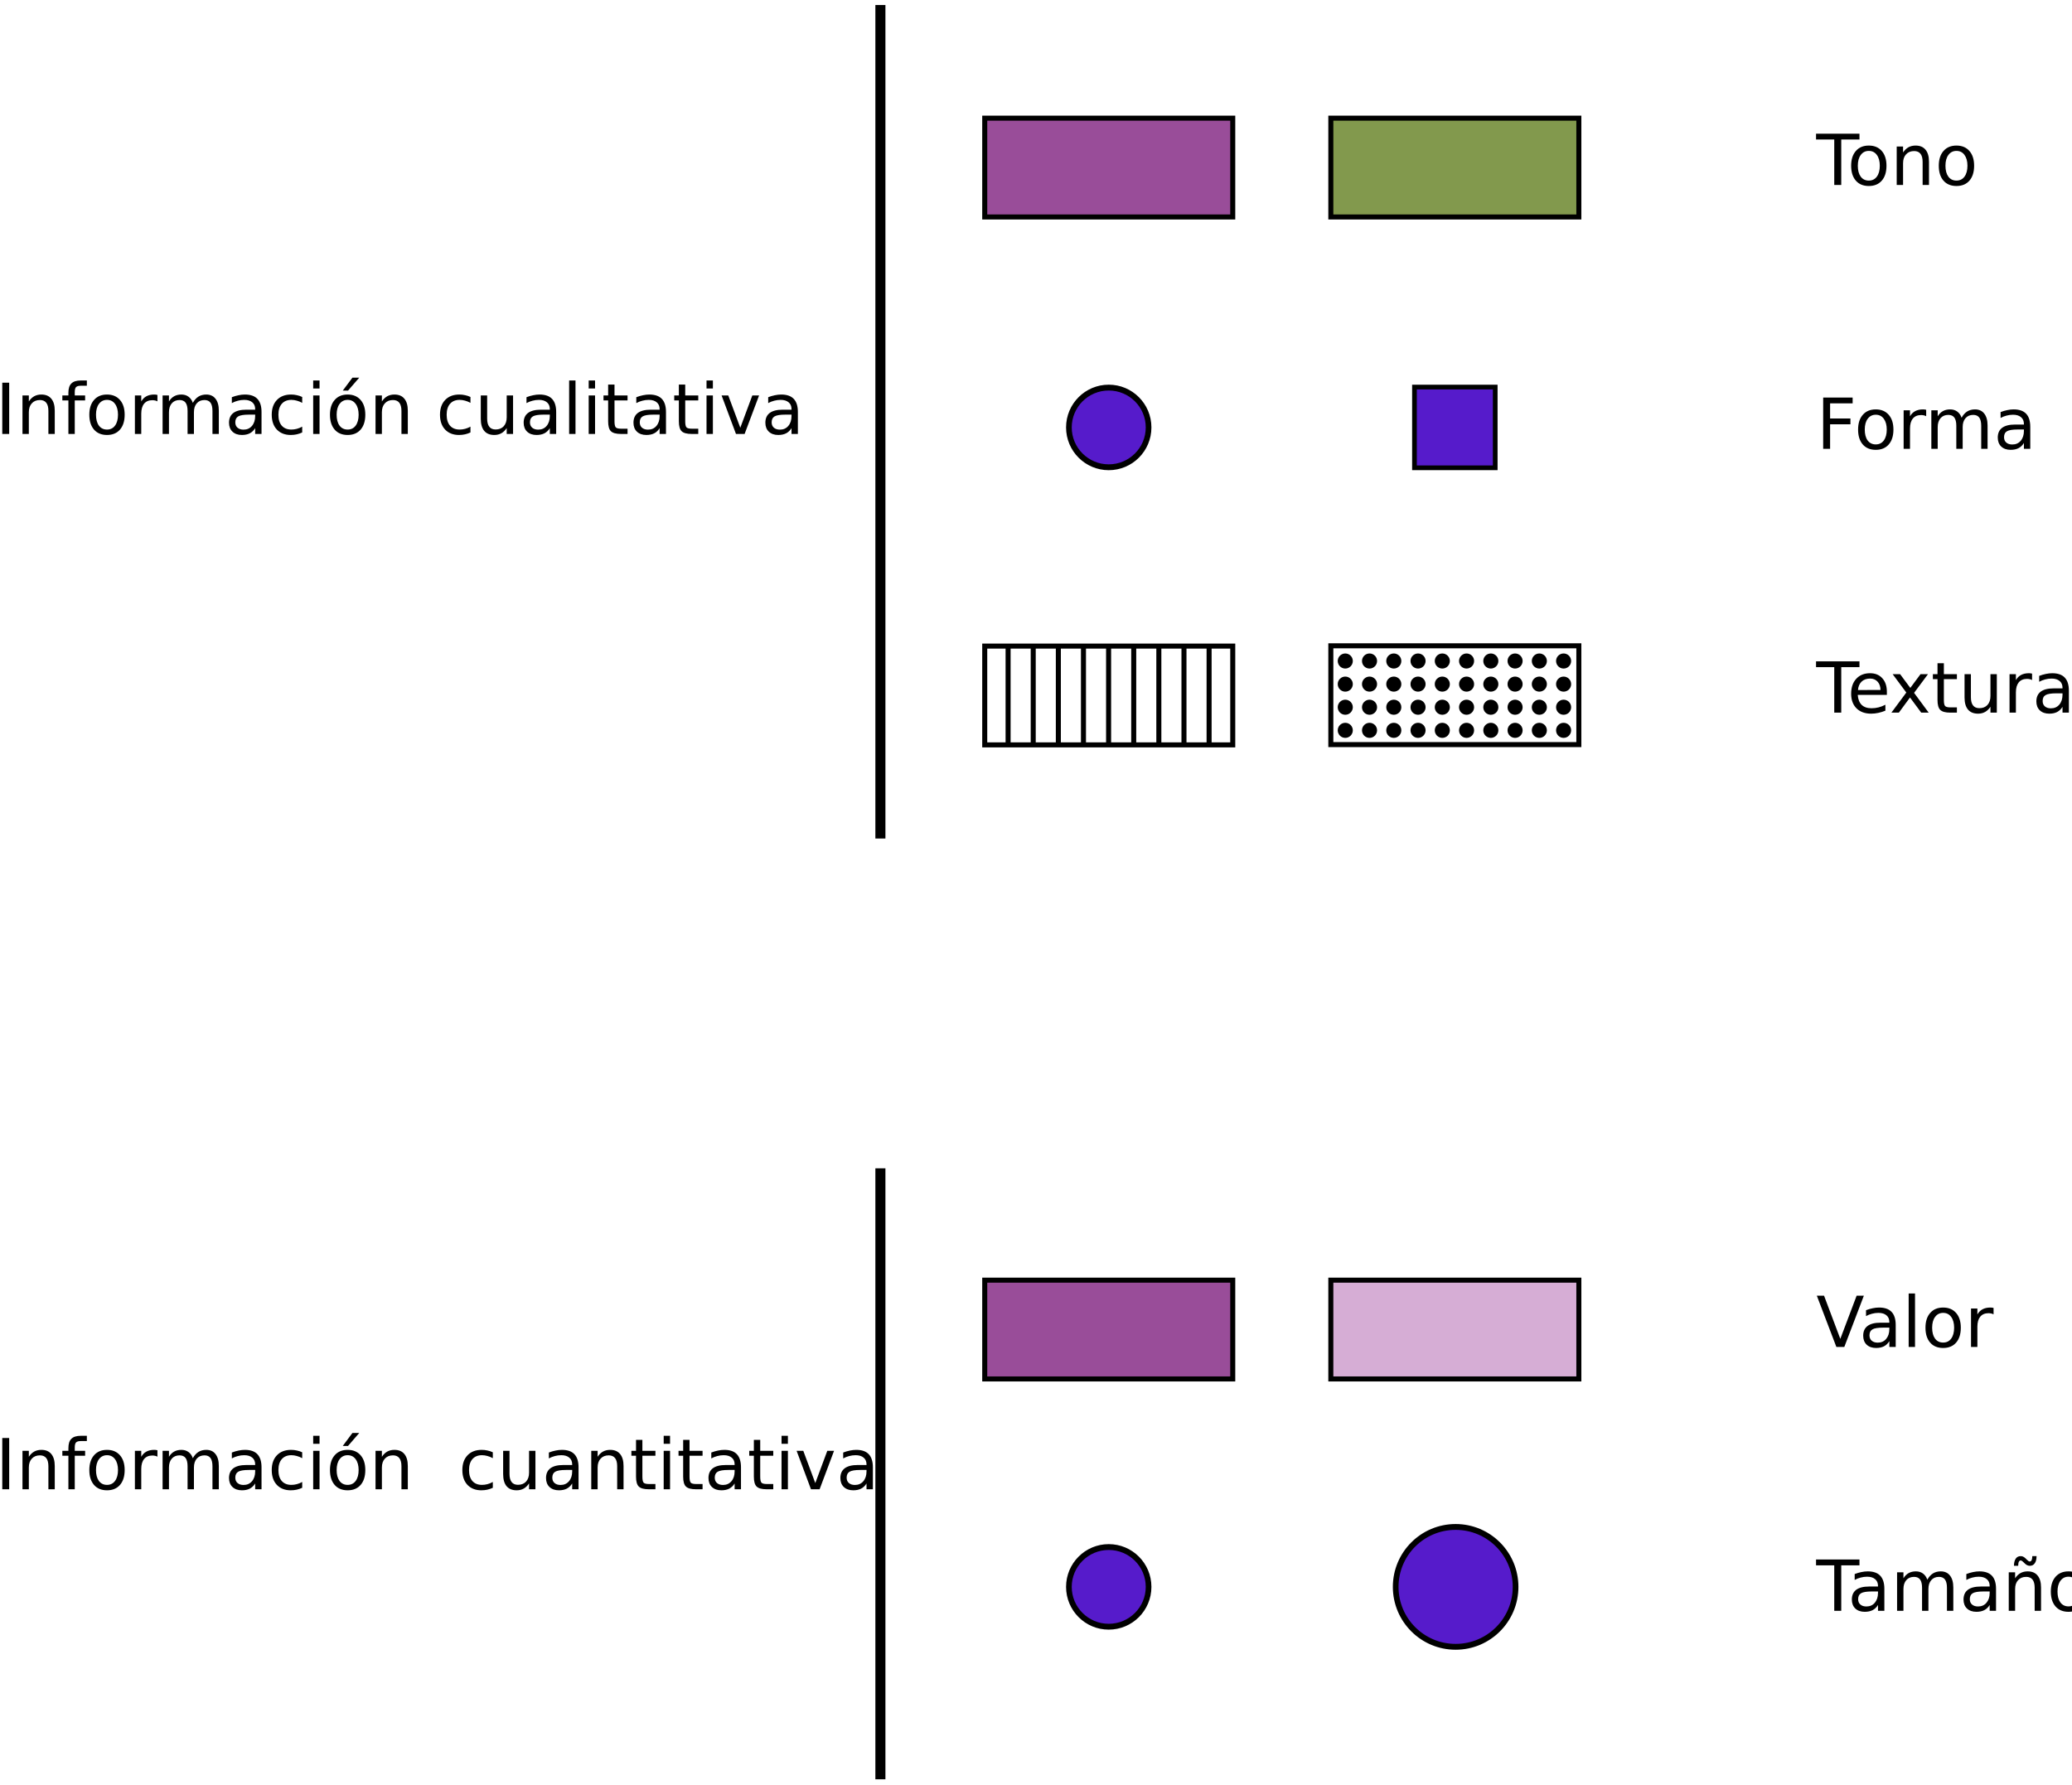
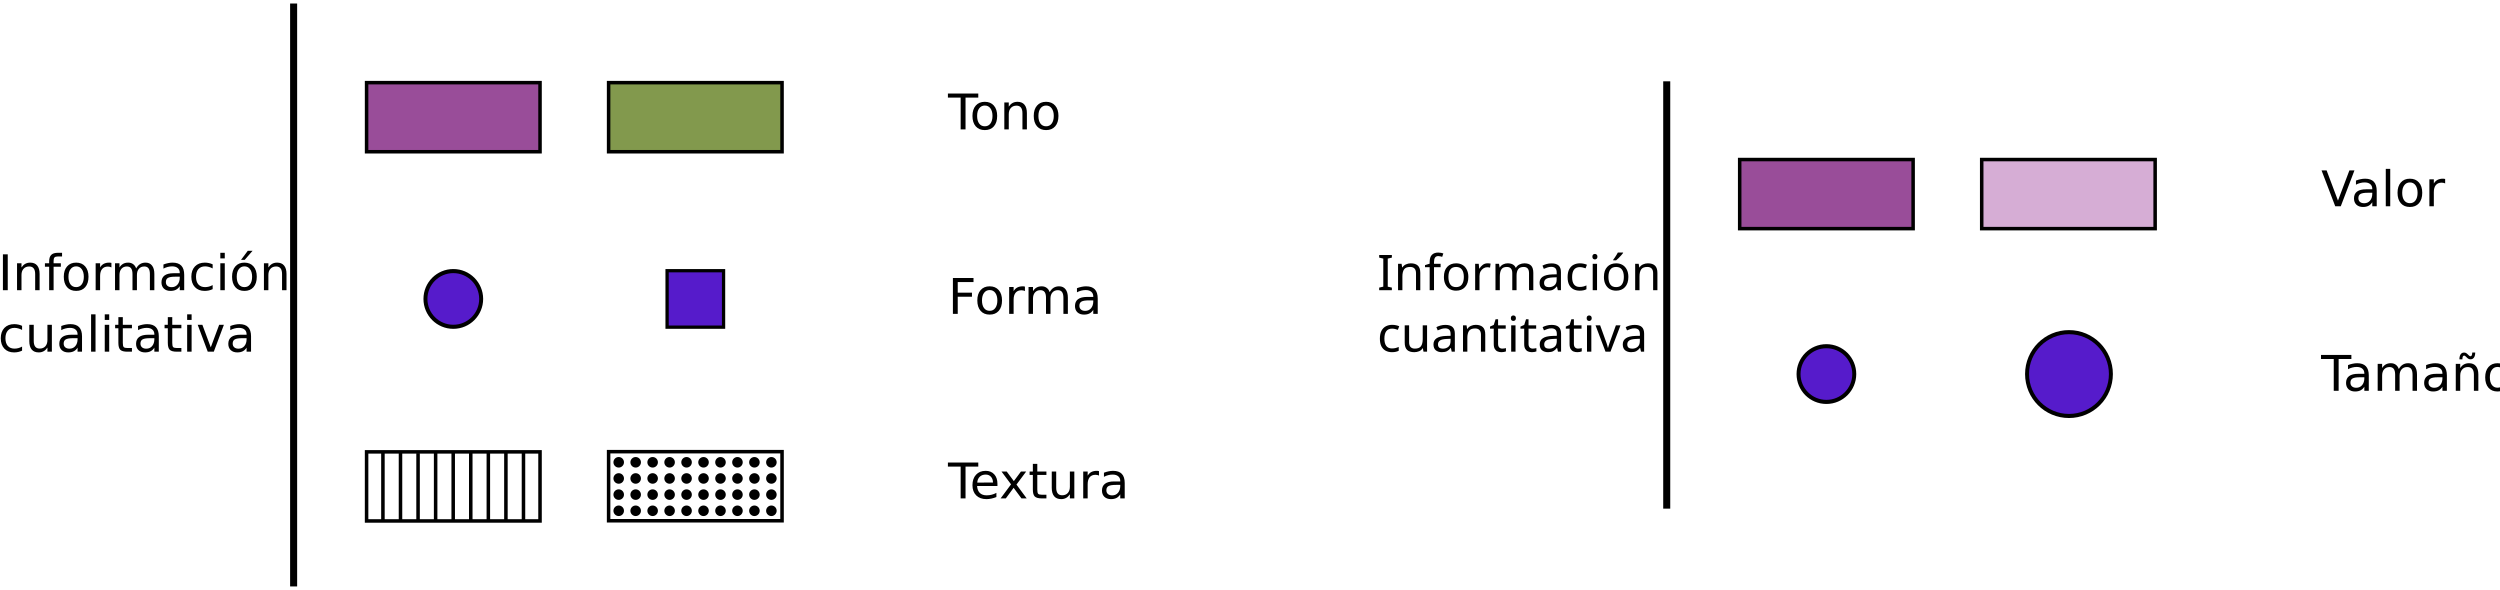
- <svg xmlns="http://www.w3.org/2000/svg" width="412.255" height="355.065" id="svg2" version="1.0">
+ <svg xmlns="http://www.w3.org/2000/svg" width="711.313" height="167.856" id="svg2" version="1.0">
  <defs id="defs4">
    </defs>
-   <g id="layer1" transform="translate(-20.39875,-175.1242)">
-     <text xml:space="preserve" style="font-size:14px;font-style:normal;font-weight:normal;fill:#000000;fill-opacity:1;stroke:none;stroke-width:1px;stroke-linecap:butt;stroke-linejoin:miter;stroke-opacity:1;font-family:Bitstream Vera Sans" x="19.476" y="261.475" id="text2383">
-       <tspan id="tspan2385" x="19.476" y="261.475">Información cualitativa</tspan>
-       <tspan x="19.476" y="278.975" id="tspan2387" />
-       <tspan x="19.476" y="296.475" id="tspan2389" />
-       <tspan x="19.476" y="313.975" id="tspan2391" />
-       <tspan x="19.476" y="331.475" id="tspan2393" />
-       <tspan x="19.476" y="348.975" id="tspan2395" />
-       <tspan x="19.476" y="366.475" id="tspan2397" />
-       <tspan x="19.476" y="383.975" id="tspan2399" />
-       <tspan x="19.476" y="401.475" id="tspan2401" />
-       <tspan x="19.476" y="418.975" id="tspan2403" />
-       <tspan x="19.476" y="436.475" id="tspan2405" />
-       <tspan x="19.476" y="453.975" id="tspan3836" />
-       <tspan x="19.476" y="471.475" id="tspan3838">Información  cuantitativa</tspan>
+   <g id="layer1" transform="translate(-32.02277,-179.1242)">
+     <text xml:space="preserve" style="font-size:14px;font-style:normal;font-weight:normal;fill:#000000;fill-opacity:1;stroke:none;font-family:Bitstream Vera Sans" x="31.476" y="261.689" id="text2383">
+       <tspan id="tspan2385" x="31.476" y="261.689">Información </tspan>
+       <tspan x="31.476" y="279.189" id="tspan3079">cualitativa</tspan>
+       <tspan x="31.476" y="296.689" id="tspan2387" />
+       <tspan x="31.476" y="314.189" id="tspan2389" />
+       <tspan x="31.476" y="331.689" id="tspan2391" />
+       <tspan x="31.476" y="349.189" id="tspan2393" />
+       <tspan x="31.476" y="366.689" id="tspan2395" />
+       <tspan x="31.476" y="384.189" id="tspan2397" />
+       <tspan x="31.476" y="401.689" id="tspan2399" />
+       <tspan x="31.476" y="419.189" id="tspan2401" />
+       <tspan x="31.476" y="436.689" id="tspan3081" />
    </text>
-     <g id="g3605">
-       <rect y="198.639" x="216.326" height="19.659" width="49.348" id="rect2407" style="opacity:1;fill:#994d99;fill-opacity:1;fill-rule:evenodd;stroke:#000000;stroke-width:1;stroke-linecap:butt;stroke-miterlimit:4;stroke-dasharray:none;stroke-dashoffset:0;stroke-opacity:1" />
-       <rect y="198.639" x="285.187" height="19.659" width="49.348" id="rect3181" style="opacity:1;fill:#82994d;fill-opacity:1;fill-rule:evenodd;stroke:#000000;stroke-width:1;stroke-linecap:butt;stroke-miterlimit:4;stroke-dasharray:none;stroke-dashoffset:0;stroke-opacity:1" />
-       <rect y="252.146" x="301.828" height="16.066" width="16.066" id="rect3189" style="opacity:1;fill:#561bcb;fill-opacity:1;fill-rule:evenodd;stroke:#000000;stroke-width:0.934;stroke-linecap:butt;stroke-miterlimit:4;stroke-dasharray:none;stroke-dashoffset:0;stroke-opacity:1" />
-       <path transform="matrix(1.129061,0,0,1.162269,-8.820909,-107.2746)" d="M 228.285,316.152 A 7.021,6.82 0 1 1 214.243,316.152 A 7.021,6.82 0 1 1 228.285,316.152 z" id="path3191" style="opacity:1;fill:#561bcb;fill-opacity:1;fill-rule:evenodd;stroke:#000000;stroke-width:1;stroke-linecap:butt;stroke-miterlimit:4;stroke-dasharray:none;stroke-dashoffset:0;stroke-opacity:1" />
-       <text id="text3193" y="211.932" x="381.774" style="font-size:14px;font-style:normal;font-weight:normal;fill:#000000;fill-opacity:1;stroke:none;stroke-width:1px;stroke-linecap:butt;stroke-linejoin:miter;stroke-opacity:1;font-family:Bitstream Vera Sans" xml:space="preserve">
-         <tspan y="211.932" x="381.774" id="tspan3195">Tono</tspan>
-         <tspan id="tspan3197" y="229.432" x="381.774" />
-         <tspan id="tspan3199" y="246.932" x="381.774" />
-         <tspan id="tspan3201" y="264.432" x="381.774">Forma</tspan>
-         <tspan id="tspan3203" y="281.932" x="381.774" />
-         <tspan id="tspan3205" y="299.432" x="381.774" />
-         <tspan id="tspan3207" y="316.932" x="381.774">Textura</tspan>
-       </text>
-       <g transform="translate(0,4.156772)" id="g3450">
-         <g id="g3438">
-           <rect y="299.533" x="216.326" height="19.659" width="49.348" id="rect3209" style="opacity:1;fill:none;fill-opacity:1;fill-rule:evenodd;stroke:#000000;stroke-width:1;stroke-linecap:butt;stroke-miterlimit:4;stroke-dasharray:none;stroke-dashoffset:0;stroke-opacity:1" />
-           <path id="path3211" d="M 220.975,299.421 L 220.975,319.184" style="fill:none;fill-rule:evenodd;stroke:#000000;stroke-width:1px;stroke-linecap:butt;stroke-linejoin:miter;stroke-opacity:1" />
-           <path id="path3215" d="M 225.974,299.608 L 225.974,319.184" style="fill:none;fill-rule:evenodd;stroke:#000000;stroke-width:1px;stroke-linecap:butt;stroke-linejoin:miter;stroke-opacity:1" />
-           <path id="path3217" d="M 230.972,299.888 L 230.972,319.184" style="fill:none;fill-rule:evenodd;stroke:#000000;stroke-width:1px;stroke-linecap:butt;stroke-linejoin:miter;stroke-opacity:1" />
-           <path id="path3219" d="M 235.971,299.701 L 235.971,319.184" style="fill:none;fill-rule:evenodd;stroke:#000000;stroke-width:1px;stroke-linecap:butt;stroke-linejoin:miter;stroke-opacity:1" />
-           <path id="path3223" d="M 240.97,299.701 L 240.97,319.184" style="fill:none;fill-rule:evenodd;stroke:#000000;stroke-width:1px;stroke-linecap:butt;stroke-linejoin:miter;stroke-opacity:1" />
-           <path id="path3225" d="M 245.969,299.701 L 245.969,319.184" style="fill:none;fill-rule:evenodd;stroke:#000000;stroke-width:1px;stroke-linecap:butt;stroke-linejoin:miter;stroke-opacity:1" />
-           <path id="path3227" d="M 250.968,299.701 L 250.968,319.184" style="fill:none;fill-rule:evenodd;stroke:#000000;stroke-width:1px;stroke-linecap:butt;stroke-linejoin:miter;stroke-opacity:1" />
-           <path id="path3229" d="M 255.967,299.515 L 255.967,319.184" style="fill:none;fill-rule:evenodd;stroke:#000000;stroke-width:1px;stroke-linecap:butt;stroke-linejoin:miter;stroke-opacity:1" />
-           <path id="path3231" d="M 260.966,299.515 L 260.966,319.184" style="fill:none;fill-rule:evenodd;stroke:#000000;stroke-width:1px;stroke-linecap:butt;stroke-linejoin:miter;stroke-opacity:1" />
+     <g id="g3103" transform="translate(-80,4)">
+       <g id="g3605">
+         <rect style="fill:#994d99;fill-opacity:1;fill-rule:evenodd;stroke:#000000;stroke-width:1;stroke-linecap:butt;stroke-miterlimit:4;stroke-opacity:1;stroke-dasharray:none;stroke-dashoffset:0" id="rect2407" width="49.348" height="19.659" x="216.326" y="198.639" />
+         <rect style="fill:#82994d;fill-opacity:1;fill-rule:evenodd;stroke:#000000;stroke-width:1;stroke-linecap:butt;stroke-miterlimit:4;stroke-opacity:1;stroke-dasharray:none;stroke-dashoffset:0" id="rect3181" width="49.348" height="19.659" x="285.187" y="198.639" />
+         <rect style="fill:#561bcb;fill-opacity:1;fill-rule:evenodd;stroke:#000000;stroke-width:0.934;stroke-linecap:butt;stroke-miterlimit:4;stroke-opacity:1;stroke-dasharray:none;stroke-dashoffset:0" id="rect3189" width="16.066" height="16.066" x="301.828" y="252.146" />
+         <path style="fill:#561bcb;fill-opacity:1;fill-rule:evenodd;stroke:#000000;stroke-width:1;stroke-linecap:butt;stroke-miterlimit:4;stroke-opacity:1;stroke-dasharray:none;stroke-dashoffset:0" id="path3191" d="m 228.285,316.152 c 0,3.767 -3.143,6.82 -7.021,6.82 -3.878,0 -7.021,-3.054 -7.021,-6.82 0,-3.767 3.143,-6.82 7.021,-6.82 3.878,0 7.021,3.054 7.021,6.82 z" transform="matrix(1.129061,0,0,1.162269,-8.820909,-107.2746)" />
+         <text xml:space="preserve" style="font-size:14px;font-style:normal;font-weight:normal;fill:#000000;fill-opacity:1;stroke:none;font-family:Bitstream Vera Sans" x="381.774" y="211.932" id="text3193">
+           <tspan id="tspan3195" x="381.774" y="211.932">Tono</tspan>
+           <tspan x="381.774" y="229.432" id="tspan3197" />
+           <tspan x="381.774" y="246.932" id="tspan3199" />
+           <tspan x="381.774" y="264.432" id="tspan3201">Forma</tspan>
+           <tspan x="381.774" y="281.932" id="tspan3203" />
+           <tspan x="381.774" y="299.432" id="tspan3205" />
+           <tspan x="381.774" y="316.932" id="tspan3207">Textura</tspan>
+         </text>
+         <g id="g3450" transform="translate(0,4.156772)">
+           <g id="g3438">
+             <rect style="fill:none;stroke:#000000;stroke-width:1;stroke-linecap:butt;stroke-miterlimit:4;stroke-opacity:1;stroke-dasharray:none;stroke-dashoffset:0" id="rect3209" width="49.348" height="19.659" x="216.326" y="299.533" />
+             <path style="fill:none;stroke:#000000;stroke-width:1px;stroke-linecap:butt;stroke-linejoin:miter;stroke-opacity:1" d="m 220.975,299.421 0,19.763" id="path3211" />
+             <path style="fill:none;stroke:#000000;stroke-width:1px;stroke-linecap:butt;stroke-linejoin:miter;stroke-opacity:1" d="m 225.974,299.608 0,19.576" id="path3215" />
+             <path style="fill:none;stroke:#000000;stroke-width:1px;stroke-linecap:butt;stroke-linejoin:miter;stroke-opacity:1" d="m 230.972,299.888 0,19.297" id="path3217" />
+             <path style="fill:none;stroke:#000000;stroke-width:1px;stroke-linecap:butt;stroke-linejoin:miter;stroke-opacity:1" d="m 235.971,299.701 0,19.483" id="path3219" />
+             <path style="fill:none;stroke:#000000;stroke-width:1px;stroke-linecap:butt;stroke-linejoin:miter;stroke-opacity:1" d="m 240.97,299.701 0,19.483" id="path3223" />
+             <path style="fill:none;stroke:#000000;stroke-width:1px;stroke-linecap:butt;stroke-linejoin:miter;stroke-opacity:1" d="m 245.969,299.701 0,19.483" id="path3225" />
+             <path style="fill:none;stroke:#000000;stroke-width:1px;stroke-linecap:butt;stroke-linejoin:miter;stroke-opacity:1" d="m 250.968,299.701 0,19.483" id="path3227" />
+             <path style="fill:none;stroke:#000000;stroke-width:1px;stroke-linecap:butt;stroke-linejoin:miter;stroke-opacity:1" d="m 255.967,299.515 0,19.669" id="path3229" />
+             <path style="fill:none;stroke:#000000;stroke-width:1px;stroke-linecap:butt;stroke-linejoin:miter;stroke-opacity:1" d="m 260.966,299.515 0,19.669" id="path3231" />
+           </g>
+         </g>
+         <g id="g3391" transform="translate(70.48463,-21.94118)">
+           <rect y="325.575" x="214.702" height="19.659" width="49.348" id="rect3233" style="fill:none;stroke:#000000;stroke-width:1;stroke-linecap:butt;stroke-miterlimit:4;stroke-opacity:1;stroke-dasharray:none;stroke-dashoffset:0" />
+           <g transform="translate(-0.1864407,-0.9322034)" id="g3313">
+             <path id="path3293" style="fill:#000000;stroke:none" d="m 219.263,329.718 c 0,0.828 -0.672,1.5 -1.5,1.5 -0.828,0 -1.5,-0.672 -1.5,-1.5 0,-0.828 0.672,-1.5 1.5,-1.5 0.828,0 1.5,0.672 1.5,1.5 z" transform="translate(0,-0.1864319)" />
+             <path id="path3295" style="fill:#000000;stroke:none" d="m 225.042,329.532 c 0,0.828 -0.672,1.5 -1.5,1.5 -0.828,0 -1.5,-0.672 -1.5,-1.5 0,-0.828 0.672,-1.5 1.5,-1.5 0.828,0 1.5,0.672 1.5,1.5 z" transform="translate(-0.95292,0)" />
+             <path id="path3297" style="fill:#000000;stroke:none" d="m 229.517,330.091 c 0,0.828 -0.672,1.5 -1.5,1.5 -0.828,0 -1.5,-0.672 -1.5,-1.5 0,-0.828 0.672,-1.5 1.5,-1.5 0.828,0 1.5,0.672 1.5,1.5 z" transform="translate(-0.6007557,-0.5593262)" />
+             <path id="path3299" style="fill:#000000;stroke:none" d="m 234.364,330.091 c 0,0.828 -0.672,1.5 -1.5,1.5 -0.828,0 -1.5,-0.672 -1.5,-1.5 0,-0.828 0.672,-1.5 1.5,-1.5 0.828,0 1.5,0.672 1.5,1.5 z" transform="translate(-0.6214705,-0.5593262)" />
+             <path id="path3301" style="fill:#000000;stroke:none" d="m 239.212,330.091 c 0,0.828 -0.672,1.5 -1.5,1.5 -0.828,0 -1.5,-0.672 -1.5,-1.5 0,-0.828 0.672,-1.5 1.5,-1.5 0.828,0 1.5,0.672 1.5,1.5 z" transform="translate(-0.64217,-0.5593262)" />
+             <path id="path3303" style="fill:#000000;stroke:none" d="m 246.11,329.905 c 0,0.828 -0.672,1.5 -1.5,1.5 -0.828,0 -1.5,-0.672 -1.5,-1.5 0,-0.828 0.672,-1.5 1.5,-1.5 0.828,0 1.5,0.672 1.5,1.5 z" transform="translate(-2.713742,-0.3728943)" />
+             <path id="path3305" style="fill:#000000;stroke:none" d="m 251.703,329.905 c 0,0.828 -0.672,1.5 -1.5,1.5 -0.828,0 -1.5,-0.672 -1.5,-1.5 0,-0.828 0.672,-1.5 1.5,-1.5 0.828,0 1.5,0.672 1.5,1.5 z" transform="translate(-3.480215,-0.3728943)" />
+             <path id="path3307" style="fill:#000000;stroke:none" d="m 255.059,329.905 c 0,0.828 -0.672,1.5 -1.5,1.5 -0.828,0 -1.5,-0.672 -1.5,-1.5 0,-0.828 0.672,-1.5 1.5,-1.5 0.828,0 1.5,0.672 1.5,1.5 z" transform="translate(-2.009414,-0.3728943)" />
+             <path id="path3309" style="fill:#000000;stroke:none" d="m 258.788,329.905 c 0,0.828 -0.672,1.5 -1.5,1.5 -0.828,0 -1.5,-0.672 -1.5,-1.5 0,-0.828 0.672,-1.5 1.5,-1.5 0.828,0 1.5,0.672 1.5,1.5 z" transform="translate(-0.9114914,-0.3728943)" />
+             <path id="path3311" style="fill:#000000;stroke:none" d="m 262.703,329.905 c 0,0.828 -0.672,1.5 -1.5,1.5 -0.828,0 -1.5,-0.672 -1.5,-1.5 0,-0.828 0.672,-1.5 1.5,-1.5 0.828,0 1.5,0.672 1.5,1.5 z" transform="translate(0,-0.3728943)" />
+           </g>
+           <g transform="translate(-0.1864407,3.66667)" id="g3325">
+             <path id="path3327" style="fill:#000000;stroke:none" d="m 219.263,329.718 c 0,0.828 -0.672,1.5 -1.5,1.5 -0.828,0 -1.5,-0.672 -1.5,-1.5 0,-0.828 0.672,-1.5 1.5,-1.5 0.828,0 1.5,0.672 1.5,1.5 z" transform="translate(0,-0.1864319)" />
+             <path id="path3329" style="fill:#000000;stroke:none" d="m 225.042,329.532 c 0,0.828 -0.672,1.5 -1.5,1.5 -0.828,0 -1.5,-0.672 -1.5,-1.5 0,-0.828 0.672,-1.5 1.5,-1.5 0.828,0 1.5,0.672 1.5,1.5 z" transform="translate(-0.95292,0)" />
+             <path id="path3331" style="fill:#000000;stroke:none" d="m 229.517,330.091 c 0,0.828 -0.672,1.5 -1.5,1.5 -0.828,0 -1.5,-0.672 -1.5,-1.5 0,-0.828 0.672,-1.5 1.5,-1.5 0.828,0 1.5,0.672 1.5,1.5 z" transform="translate(-0.6007557,-0.5593262)" />
+             <path id="path3333" style="fill:#000000;stroke:none" d="m 234.364,330.091 c 0,0.828 -0.672,1.5 -1.5,1.5 -0.828,0 -1.5,-0.672 -1.5,-1.5 0,-0.828 0.672,-1.5 1.5,-1.5 0.828,0 1.5,0.672 1.5,1.5 z" transform="translate(-0.6214705,-0.5593262)" />
+             <path id="path3335" style="fill:#000000;stroke:none" d="m 239.212,330.091 c 0,0.828 -0.672,1.5 -1.5,1.5 -0.828,0 -1.5,-0.672 -1.5,-1.5 0,-0.828 0.672,-1.5 1.5,-1.5 0.828,0 1.5,0.672 1.5,1.5 z" transform="translate(-0.64217,-0.5593262)" />
+             <path id="path3337" style="fill:#000000;stroke:none" d="m 246.11,329.905 c 0,0.828 -0.672,1.5 -1.5,1.5 -0.828,0 -1.5,-0.672 -1.5,-1.5 0,-0.828 0.672,-1.5 1.5,-1.5 0.828,0 1.5,0.672 1.5,1.5 z" transform="translate(-2.713742,-0.3728943)" />
+             <path id="path3339" style="fill:#000000;stroke:none" d="m 251.703,329.905 c 0,0.828 -0.672,1.5 -1.5,1.5 -0.828,0 -1.5,-0.672 -1.5,-1.5 0,-0.828 0.672,-1.5 1.5,-1.5 0.828,0 1.5,0.672 1.5,1.5 z" transform="translate(-3.480215,-0.3728943)" />
+             <path id="path3341" style="fill:#000000;stroke:none" d="m 255.059,329.905 c 0,0.828 -0.672,1.5 -1.5,1.5 -0.828,0 -1.5,-0.672 -1.5,-1.5 0,-0.828 0.672,-1.5 1.5,-1.5 0.828,0 1.5,0.672 1.5,1.5 z" transform="translate(-2.009414,-0.3728943)" />
+             <path id="path3343" style="fill:#000000;stroke:none" d="m 258.788,329.905 c 0,0.828 -0.672,1.5 -1.5,1.5 -0.828,0 -1.5,-0.672 -1.5,-1.5 0,-0.828 0.672,-1.5 1.5,-1.5 0.828,0 1.5,0.672 1.5,1.5 z" transform="translate(-0.9114914,-0.3728943)" />
+             <path id="path3345" style="fill:#000000;stroke:none" d="m 262.703,329.905 c 0,0.828 -0.672,1.5 -1.5,1.5 -0.828,0 -1.5,-0.672 -1.5,-1.5 0,-0.828 0.672,-1.5 1.5,-1.5 0.828,0 1.5,0.672 1.5,1.5 z" transform="translate(0,-0.3728943)" />
+           </g>
+           <g transform="translate(-0.1864407,8.265516)" id="g3347">
+             <path id="path3349" style="fill:#000000;stroke:none" d="m 219.263,329.718 c 0,0.828 -0.672,1.5 -1.5,1.5 -0.828,0 -1.5,-0.672 -1.5,-1.5 0,-0.828 0.672,-1.5 1.5,-1.5 0.828,0 1.5,0.672 1.5,1.5 z" transform="translate(0,-0.1864319)" />
+             <path id="path3351" style="fill:#000000;stroke:none" d="m 225.042,329.532 c 0,0.828 -0.672,1.5 -1.5,1.5 -0.828,0 -1.5,-0.672 -1.5,-1.5 0,-0.828 0.672,-1.5 1.5,-1.5 0.828,0 1.5,0.672 1.5,1.5 z" transform="translate(-0.95292,0)" />
+             <path id="path3353" style="fill:#000000;stroke:none" d="m 229.517,330.091 c 0,0.828 -0.672,1.5 -1.5,1.5 -0.828,0 -1.5,-0.672 -1.5,-1.5 0,-0.828 0.672,-1.5 1.5,-1.5 0.828,0 1.5,0.672 1.5,1.5 z" transform="translate(-0.6007557,-0.5593262)" />
+             <path id="path3355" style="fill:#000000;stroke:none" d="m 234.364,330.091 c 0,0.828 -0.672,1.5 -1.5,1.5 -0.828,0 -1.5,-0.672 -1.5,-1.5 0,-0.828 0.672,-1.5 1.5,-1.5 0.828,0 1.5,0.672 1.5,1.5 z" transform="translate(-0.6214705,-0.5593262)" />
+             <path id="path3357" style="fill:#000000;stroke:none" d="m 239.212,330.091 c 0,0.828 -0.672,1.5 -1.5,1.5 -0.828,0 -1.5,-0.672 -1.5,-1.5 0,-0.828 0.672,-1.5 1.5,-1.5 0.828,0 1.5,0.672 1.5,1.5 z" transform="translate(-0.64217,-0.5593262)" />
+             <path id="path3359" style="fill:#000000;stroke:none" d="m 246.11,329.905 c 0,0.828 -0.672,1.5 -1.5,1.5 -0.828,0 -1.5,-0.672 -1.5,-1.5 0,-0.828 0.672,-1.5 1.5,-1.5 0.828,0 1.5,0.672 1.5,1.5 z" transform="translate(-2.713742,-0.3728943)" />
+             <path id="path3361" style="fill:#000000;stroke:none" d="m 251.703,329.905 c 0,0.828 -0.672,1.5 -1.5,1.5 -0.828,0 -1.5,-0.672 -1.5,-1.5 0,-0.828 0.672,-1.5 1.5,-1.5 0.828,0 1.5,0.672 1.5,1.5 z" transform="translate(-3.480215,-0.3728943)" />
+             <path id="path3363" style="fill:#000000;stroke:none" d="m 255.059,329.905 c 0,0.828 -0.672,1.5 -1.5,1.5 -0.828,0 -1.5,-0.672 -1.5,-1.5 0,-0.828 0.672,-1.5 1.5,-1.5 0.828,0 1.5,0.672 1.5,1.5 z" transform="translate(-2.009414,-0.3728943)" />
+             <path id="path3365" style="fill:#000000;stroke:none" d="m 258.788,329.905 c 0,0.828 -0.672,1.5 -1.5,1.5 -0.828,0 -1.5,-0.672 -1.5,-1.5 0,-0.828 0.672,-1.5 1.5,-1.5 0.828,0 1.5,0.672 1.5,1.5 z" transform="translate(-0.9114914,-0.3728943)" />
+             <path id="path3367" style="fill:#000000;stroke:none" d="m 262.703,329.905 c 0,0.828 -0.672,1.5 -1.5,1.5 -0.828,0 -1.5,-0.672 -1.5,-1.5 0,-0.828 0.672,-1.5 1.5,-1.5 0.828,0 1.5,0.672 1.5,1.5 z" transform="translate(0,-0.3728943)" />
+           </g>
+           <g transform="translate(-0.1864407,12.8644)" id="g3369">
+             <path id="path3371" style="fill:#000000;stroke:none" d="m 219.263,329.718 c 0,0.828 -0.672,1.5 -1.5,1.5 -0.828,0 -1.5,-0.672 -1.5,-1.5 0,-0.828 0.672,-1.5 1.5,-1.5 0.828,0 1.5,0.672 1.5,1.5 z" transform="translate(0,-0.1864319)" />
+             <path id="path3373" style="fill:#000000;stroke:none" d="m 225.042,329.532 c 0,0.828 -0.672,1.5 -1.5,1.5 -0.828,0 -1.5,-0.672 -1.5,-1.5 0,-0.828 0.672,-1.5 1.5,-1.5 0.828,0 1.5,0.672 1.5,1.5 z" transform="translate(-0.95292,0)" />
+             <path id="path3375" style="fill:#000000;stroke:none" d="m 229.517,330.091 c 0,0.828 -0.672,1.5 -1.5,1.5 -0.828,0 -1.5,-0.672 -1.5,-1.5 0,-0.828 0.672,-1.5 1.5,-1.5 0.828,0 1.5,0.672 1.5,1.5 z" transform="translate(-0.6007557,-0.5593262)" />
+             <path id="path3377" style="fill:#000000;stroke:none" d="m 234.364,330.091 c 0,0.828 -0.672,1.5 -1.5,1.5 -0.828,0 -1.5,-0.672 -1.5,-1.5 0,-0.828 0.672,-1.5 1.5,-1.5 0.828,0 1.5,0.672 1.5,1.5 z" transform="translate(-0.6214705,-0.5593262)" />
+             <path id="path3379" style="fill:#000000;stroke:none" d="m 239.212,330.091 c 0,0.828 -0.672,1.5 -1.5,1.5 -0.828,0 -1.5,-0.672 -1.5,-1.5 0,-0.828 0.672,-1.5 1.5,-1.5 0.828,0 1.5,0.672 1.5,1.5 z" transform="translate(-0.64217,-0.5593262)" />
+             <path id="path3381" style="fill:#000000;stroke:none" d="m 246.11,329.905 c 0,0.828 -0.672,1.5 -1.5,1.5 -0.828,0 -1.5,-0.672 -1.5,-1.5 0,-0.828 0.672,-1.5 1.5,-1.5 0.828,0 1.5,0.672 1.5,1.5 z" transform="translate(-2.713742,-0.3728943)" />
+             <path id="path3383" style="fill:#000000;stroke:none" d="m 251.703,329.905 c 0,0.828 -0.672,1.5 -1.5,1.5 -0.828,0 -1.5,-0.672 -1.5,-1.5 0,-0.828 0.672,-1.5 1.5,-1.5 0.828,0 1.5,0.672 1.5,1.5 z" transform="translate(-3.480215,-0.3728943)" />
+             <path id="path3385" style="fill:#000000;stroke:none" d="m 255.059,329.905 c 0,0.828 -0.672,1.5 -1.5,1.5 -0.828,0 -1.5,-0.672 -1.5,-1.5 0,-0.828 0.672,-1.5 1.5,-1.5 0.828,0 1.5,0.672 1.5,1.5 z" transform="translate(-2.009414,-0.3728943)" />
+             <path id="path3387" style="fill:#000000;stroke:none" d="m 258.788,329.905 c 0,0.828 -0.672,1.5 -1.5,1.5 -0.828,0 -1.5,-0.672 -1.5,-1.5 0,-0.828 0.672,-1.5 1.5,-1.5 0.828,0 1.5,0.672 1.5,1.5 z" transform="translate(-0.9114914,-0.3728943)" />
+             <path id="path3389" style="fill:#000000;stroke:none" d="m 262.703,329.905 c 0,0.828 -0.672,1.5 -1.5,1.5 -0.828,0 -1.5,-0.672 -1.5,-1.5 0,-0.828 0.672,-1.5 1.5,-1.5 0.828,0 1.5,0.672 1.5,1.5 z" transform="translate(0,-0.3728943)" />
+           </g>
        </g>
      </g>
-       <g transform="translate(70.48463,-21.94118)" id="g3391">
-         <rect style="opacity:1;fill:none;fill-opacity:1;fill-rule:evenodd;stroke:#000000;stroke-width:1;stroke-linecap:butt;stroke-miterlimit:4;stroke-dasharray:none;stroke-dashoffset:0;stroke-opacity:1" id="rect3233" width="49.348" height="19.659" x="214.702" y="325.575" />
-         <g id="g3313" transform="translate(-0.1864407,-0.9322034)">
-           <path transform="translate(0,-0.1864319)" d="M 219.263,329.718 A 1.5,1.5 0 1 1 216.263,329.718 A 1.5,1.5 0 1 1 219.263,329.718 z" style="fill:#000000;stroke:none" id="path3293" />
-           <path transform="translate(-0.95292,0)" d="M 225.042,329.532 A 1.5,1.5 0 1 1 222.042,329.532 A 1.5,1.5 0 1 1 225.042,329.532 z" style="fill:#000000;stroke:none" id="path3295" />
-           <path transform="translate(-0.6007557,-0.5593262)" d="M 229.517,330.091 A 1.5,1.5 0 1 1 226.517,330.091 A 1.5,1.5 0 1 1 229.517,330.091 z" style="fill:#000000;stroke:none" id="path3297" />
-           <path transform="translate(-0.6214705,-0.5593262)" d="M 234.364,330.091 A 1.5,1.5 0 1 1 231.364,330.091 A 1.5,1.5 0 1 1 234.364,330.091 z" style="fill:#000000;stroke:none" id="path3299" />
-           <path transform="translate(-0.64217,-0.5593262)" d="M 239.212,330.091 A 1.5,1.5 0 1 1 236.212,330.091 A 1.5,1.5 0 1 1 239.212,330.091 z" style="fill:#000000;stroke:none" id="path3301" />
-           <path transform="translate(-2.713742,-0.3728943)" d="M 246.11,329.905 A 1.5,1.5 0 1 1 243.11,329.905 A 1.5,1.5 0 1 1 246.11,329.905 z" style="fill:#000000;stroke:none" id="path3303" />
-           <path transform="translate(-3.480215,-0.3728943)" d="M 251.703,329.905 A 1.5,1.5 0 1 1 248.703,329.905 A 1.5,1.5 0 1 1 251.703,329.905 z" style="fill:#000000;stroke:none" id="path3305" />
-           <path transform="translate(-2.009414,-0.3728943)" d="M 255.059,329.905 A 1.5,1.5 0 1 1 252.059,329.905 A 1.5,1.5 0 1 1 255.059,329.905 z" style="fill:#000000;stroke:none" id="path3307" />
-           <path transform="translate(-0.9114914,-0.3728943)" d="M 258.788,329.905 A 1.5,1.5 0 1 1 255.788,329.905 A 1.5,1.5 0 1 1 258.788,329.905 z" style="fill:#000000;stroke:none" id="path3309" />
-           <path transform="translate(0,-0.3728943)" d="M 262.703,329.905 A 1.5,1.5 0 1 1 259.703,329.905 A 1.5,1.5 0 1 1 262.703,329.905 z" style="fill:#000000;stroke:none" id="path3311" />
-         </g>
-         <g id="g3325" transform="translate(-0.1864407,3.66667)">
-           <path transform="translate(0,-0.1864319)" d="M 219.263,329.718 A 1.5,1.5 0 1 1 216.263,329.718 A 1.5,1.5 0 1 1 219.263,329.718 z" style="fill:#000000;stroke:none" id="path3327" />
-           <path transform="translate(-0.95292,0)" d="M 225.042,329.532 A 1.5,1.5 0 1 1 222.042,329.532 A 1.5,1.5 0 1 1 225.042,329.532 z" style="fill:#000000;stroke:none" id="path3329" />
-           <path transform="translate(-0.6007557,-0.5593262)" d="M 229.517,330.091 A 1.5,1.5 0 1 1 226.517,330.091 A 1.5,1.5 0 1 1 229.517,330.091 z" style="fill:#000000;stroke:none" id="path3331" />
-           <path transform="translate(-0.6214705,-0.5593262)" d="M 234.364,330.091 A 1.5,1.5 0 1 1 231.364,330.091 A 1.5,1.5 0 1 1 234.364,330.091 z" style="fill:#000000;stroke:none" id="path3333" />
-           <path transform="translate(-0.64217,-0.5593262)" d="M 239.212,330.091 A 1.5,1.5 0 1 1 236.212,330.091 A 1.5,1.5 0 1 1 239.212,330.091 z" style="fill:#000000;stroke:none" id="path3335" />
-           <path transform="translate(-2.713742,-0.3728943)" d="M 246.11,329.905 A 1.5,1.5 0 1 1 243.11,329.905 A 1.5,1.5 0 1 1 246.11,329.905 z" style="fill:#000000;stroke:none" id="path3337" />
-           <path transform="translate(-3.480215,-0.3728943)" d="M 251.703,329.905 A 1.5,1.5 0 1 1 248.703,329.905 A 1.5,1.5 0 1 1 251.703,329.905 z" style="fill:#000000;stroke:none" id="path3339" />
-           <path transform="translate(-2.009414,-0.3728943)" d="M 255.059,329.905 A 1.5,1.5 0 1 1 252.059,329.905 A 1.5,1.5 0 1 1 255.059,329.905 z" style="fill:#000000;stroke:none" id="path3341" />
-           <path transform="translate(-0.9114914,-0.3728943)" d="M 258.788,329.905 A 1.5,1.5 0 1 1 255.788,329.905 A 1.5,1.5 0 1 1 258.788,329.905 z" style="fill:#000000;stroke:none" id="path3343" />
-           <path transform="translate(0,-0.3728943)" d="M 262.703,329.905 A 1.5,1.5 0 1 1 259.703,329.905 A 1.5,1.5 0 1 1 262.703,329.905 z" style="fill:#000000;stroke:none" id="path3345" />
-         </g>
-         <g id="g3347" transform="translate(-0.1864407,8.265516)">
-           <path transform="translate(0,-0.1864319)" d="M 219.263,329.718 A 1.5,1.5 0 1 1 216.263,329.718 A 1.5,1.5 0 1 1 219.263,329.718 z" style="fill:#000000;stroke:none" id="path3349" />
-           <path transform="translate(-0.95292,0)" d="M 225.042,329.532 A 1.5,1.5 0 1 1 222.042,329.532 A 1.5,1.5 0 1 1 225.042,329.532 z" style="fill:#000000;stroke:none" id="path3351" />
-           <path transform="translate(-0.6007557,-0.5593262)" d="M 229.517,330.091 A 1.5,1.5 0 1 1 226.517,330.091 A 1.5,1.5 0 1 1 229.517,330.091 z" style="fill:#000000;stroke:none" id="path3353" />
-           <path transform="translate(-0.6214705,-0.5593262)" d="M 234.364,330.091 A 1.5,1.5 0 1 1 231.364,330.091 A 1.5,1.5 0 1 1 234.364,330.091 z" style="fill:#000000;stroke:none" id="path3355" />
-           <path transform="translate(-0.64217,-0.5593262)" d="M 239.212,330.091 A 1.5,1.5 0 1 1 236.212,330.091 A 1.5,1.5 0 1 1 239.212,330.091 z" style="fill:#000000;stroke:none" id="path3357" />
-           <path transform="translate(-2.713742,-0.3728943)" d="M 246.11,329.905 A 1.5,1.5 0 1 1 243.11,329.905 A 1.5,1.5 0 1 1 246.11,329.905 z" style="fill:#000000;stroke:none" id="path3359" />
-           <path transform="translate(-3.480215,-0.3728943)" d="M 251.703,329.905 A 1.5,1.5 0 1 1 248.703,329.905 A 1.5,1.5 0 1 1 251.703,329.905 z" style="fill:#000000;stroke:none" id="path3361" />
-           <path transform="translate(-2.009414,-0.3728943)" d="M 255.059,329.905 A 1.5,1.5 0 1 1 252.059,329.905 A 1.5,1.5 0 1 1 255.059,329.905 z" style="fill:#000000;stroke:none" id="path3363" />
-           <path transform="translate(-0.9114914,-0.3728943)" d="M 258.788,329.905 A 1.5,1.5 0 1 1 255.788,329.905 A 1.5,1.5 0 1 1 258.788,329.905 z" style="fill:#000000;stroke:none" id="path3365" />
-           <path transform="translate(0,-0.3728943)" d="M 262.703,329.905 A 1.5,1.5 0 1 1 259.703,329.905 A 1.5,1.5 0 1 1 262.703,329.905 z" style="fill:#000000;stroke:none" id="path3367" />
-         </g>
-         <g id="g3369" transform="translate(-0.1864407,12.8644)">
-           <path transform="translate(0,-0.1864319)" d="M 219.263,329.718 A 1.5,1.5 0 1 1 216.263,329.718 A 1.5,1.5 0 1 1 219.263,329.718 z" style="fill:#000000;stroke:none" id="path3371" />
-           <path transform="translate(-0.95292,0)" d="M 225.042,329.532 A 1.5,1.5 0 1 1 222.042,329.532 A 1.5,1.5 0 1 1 225.042,329.532 z" style="fill:#000000;stroke:none" id="path3373" />
-           <path transform="translate(-0.6007557,-0.5593262)" d="M 229.517,330.091 A 1.5,1.5 0 1 1 226.517,330.091 A 1.5,1.5 0 1 1 229.517,330.091 z" style="fill:#000000;stroke:none" id="path3375" />
-           <path transform="translate(-0.6214705,-0.5593262)" d="M 234.364,330.091 A 1.5,1.5 0 1 1 231.364,330.091 A 1.5,1.5 0 1 1 234.364,330.091 z" style="fill:#000000;stroke:none" id="path3377" />
-           <path transform="translate(-0.64217,-0.5593262)" d="M 239.212,330.091 A 1.5,1.5 0 1 1 236.212,330.091 A 1.5,1.5 0 1 1 239.212,330.091 z" style="fill:#000000;stroke:none" id="path3379" />
-           <path transform="translate(-2.713742,-0.3728943)" d="M 246.11,329.905 A 1.5,1.5 0 1 1 243.11,329.905 A 1.5,1.5 0 1 1 246.11,329.905 z" style="fill:#000000;stroke:none" id="path3381" />
-           <path transform="translate(-3.480215,-0.3728943)" d="M 251.703,329.905 A 1.5,1.5 0 1 1 248.703,329.905 A 1.5,1.5 0 1 1 251.703,329.905 z" style="fill:#000000;stroke:none" id="path3383" />
-           <path transform="translate(-2.009414,-0.3728943)" d="M 255.059,329.905 A 1.5,1.5 0 1 1 252.059,329.905 A 1.5,1.5 0 1 1 255.059,329.905 z" style="fill:#000000;stroke:none" id="path3385" />
-           <path transform="translate(-0.9114914,-0.3728943)" d="M 258.788,329.905 A 1.5,1.5 0 1 1 255.788,329.905 A 1.5,1.5 0 1 1 258.788,329.905 z" style="fill:#000000;stroke:none" id="path3387" />
-           <path transform="translate(0,-0.3728943)" d="M 262.703,329.905 A 1.5,1.5 0 1 1 259.703,329.905 A 1.5,1.5 0 1 1 262.703,329.905 z" style="fill:#000000;stroke:none" id="path3389" />
-         </g>
-       </g>
+       <path id="path3463" d="m 195.567,176.124 0,165.856" style="fill:none;stroke:#000000;stroke-width:2;stroke-linecap:butt;stroke-linejoin:miter;stroke-miterlimit:4;stroke-opacity:1;stroke-dasharray:none" />
    </g>
-     <path style="fill:none;fill-rule:evenodd;stroke:#000000;stroke-width:2;stroke-linecap:butt;stroke-linejoin:miter;stroke-miterlimit:4;stroke-dasharray:none;stroke-opacity:1" d="M 195.567,176.124 L 195.567,341.98" id="path3463" />
-     <rect style="fill:#994d99;fill-opacity:1;fill-rule:evenodd;stroke:#000000;stroke-width:1;stroke-linecap:butt;stroke-miterlimit:4;stroke-dasharray:none;stroke-dashoffset:0;stroke-opacity:1" id="rect3465" width="49.348" height="19.659" x="216.326" y="429.863" />
-     <rect style="fill:#d6add5;fill-opacity:1;fill-rule:evenodd;stroke:#000000;stroke-width:1;stroke-linecap:butt;stroke-miterlimit:4;stroke-dasharray:none;stroke-dashoffset:0;stroke-opacity:1" id="rect3467" width="49.348" height="19.659" x="285.187" y="429.863" />
-     <text xml:space="preserve" style="font-size:14px;font-style:normal;font-weight:normal;fill:#000000;fill-opacity:1;stroke:none;stroke-width:1px;stroke-linecap:butt;stroke-linejoin:miter;stroke-opacity:1;font-family:Bitstream Vera Sans" x="381.774" y="443.156" id="text3473">
-       <tspan id="tspan3475" x="381.774" y="443.156">Valor</tspan>
-       <tspan x="381.774" y="460.656" id="tspan3477" />
-       <tspan x="381.774" y="478.156" id="tspan3479" />
-       <tspan x="381.774" y="495.656" id="tspan3487">Tamaño</tspan>
+     <g id="g3091" transform="translate(310.6814,-205.3452)">
+       <rect y="429.863" x="216.326" height="19.659" width="49.348" id="rect3465" style="fill:#994d99;fill-opacity:1;fill-rule:evenodd;stroke:#000000;stroke-width:1;stroke-linecap:butt;stroke-miterlimit:4;stroke-opacity:1;stroke-dasharray:none;stroke-dashoffset:0" />
+       <rect y="429.863" x="285.187" height="19.659" width="49.348" id="rect3467" style="fill:#d6add5;fill-opacity:1;fill-rule:evenodd;stroke:#000000;stroke-width:1;stroke-linecap:butt;stroke-miterlimit:4;stroke-opacity:1;stroke-dasharray:none;stroke-dashoffset:0" />
+       <text id="text3473" y="443.156" x="381.774" style="font-size:14px;font-style:normal;font-weight:normal;fill:#000000;fill-opacity:1;stroke:none;font-family:Bitstream Vera Sans" xml:space="preserve">
+         <tspan y="443.156" x="381.774" id="tspan3475">Valor</tspan>
+         <tspan id="tspan3477" y="460.656" x="381.774" />
+         <tspan id="tspan3479" y="478.156" x="381.774" />
+         <tspan id="tspan3487" y="495.656" x="381.774">Tamaño</tspan>
+       </text>
+       <path transform="matrix(1.129061,0,0,1.162269,-8.820907,123.4455)" d="m 228.285,316.152 c 0,3.767 -3.143,6.82 -7.021,6.82 -3.878,0 -7.021,-3.054 -7.021,-6.82 0,-3.767 3.143,-6.82 7.021,-6.82 3.878,0 7.021,3.054 7.021,6.82 z" id="path3471" style="fill:#561bcb;fill-opacity:1;fill-rule:evenodd;stroke:#000000;stroke-width:1;stroke-linecap:butt;stroke-miterlimit:4;stroke-opacity:1;stroke-dasharray:none;stroke-dashoffset:0" />
+       <path transform="matrix(1.698775,0,0,1.748738,-65.85951,-61.96794)" d="m 228.285,316.152 c 0,3.767 -3.143,6.82 -7.021,6.82 -3.878,0 -7.021,-3.054 -7.021,-6.82 0,-3.767 3.143,-6.82 7.021,-6.82 3.878,0 7.021,3.054 7.021,6.82 z" id="path3819" style="fill:#561bcb;fill-opacity:1;fill-rule:evenodd;stroke:#000000;stroke-width:0.665;stroke-linecap:butt;stroke-miterlimit:4;stroke-opacity:1;stroke-dasharray:none;stroke-dashoffset:0" />
+       <path id="path3840" d="m 195.567,407.606 0,121.582" style="fill:none;stroke:#000000;stroke-width:2;stroke-linecap:butt;stroke-linejoin:miter;stroke-miterlimit:4;stroke-opacity:1;stroke-dasharray:none" />
+     </g>
+     <text xml:space="preserve" style="font-size:22px;font-style:normal;font-weight:normal;line-height:125%;letter-spacing:0px;word-spacing:0px;fill:#000000;fill-opacity:1;stroke:none;font-family:Sans" x="423.872" y="261.689" id="text3177">
+       <tspan id="tspan3179" x="423.872" y="261.689" style="font-size:14px">Información </tspan>
+       <tspan x="423.872" y="279.189" id="tspan3181" style="font-size:14px">cuantitativa</tspan>
    </text>
-     <path style="fill:#561bcb;fill-opacity:1;fill-rule:evenodd;stroke:#000000;stroke-width:1;stroke-linecap:butt;stroke-miterlimit:4;stroke-dasharray:none;stroke-dashoffset:0;stroke-opacity:1" id="path3471" d="M 228.285,316.152 A 7.021,6.82 0 1 1 214.243,316.152 A 7.021,6.82 0 1 1 228.285,316.152 z" transform="matrix(1.129061,0,0,1.162269,-8.820907,123.4455)" />
-     <path style="fill:#561bcb;fill-opacity:1;fill-rule:evenodd;stroke:#000000;stroke-width:0.665;stroke-linecap:butt;stroke-miterlimit:4;stroke-dasharray:none;stroke-dashoffset:0;stroke-opacity:1" id="path3819" d="M 228.285,316.152 A 7.021,6.82 0 1 1 214.243,316.152 A 7.021,6.82 0 1 1 228.285,316.152 z" transform="matrix(1.698775,0,0,1.748738,-65.85951,-61.96794)" />
-     <path style="fill:none;fill-rule:evenodd;stroke:#000000;stroke-width:2;stroke-linecap:butt;stroke-linejoin:miter;stroke-miterlimit:4;stroke-dasharray:none;stroke-opacity:1" d="M 195.567,407.606 L 195.567,529.189" id="path3840" />
  </g>
</svg>
